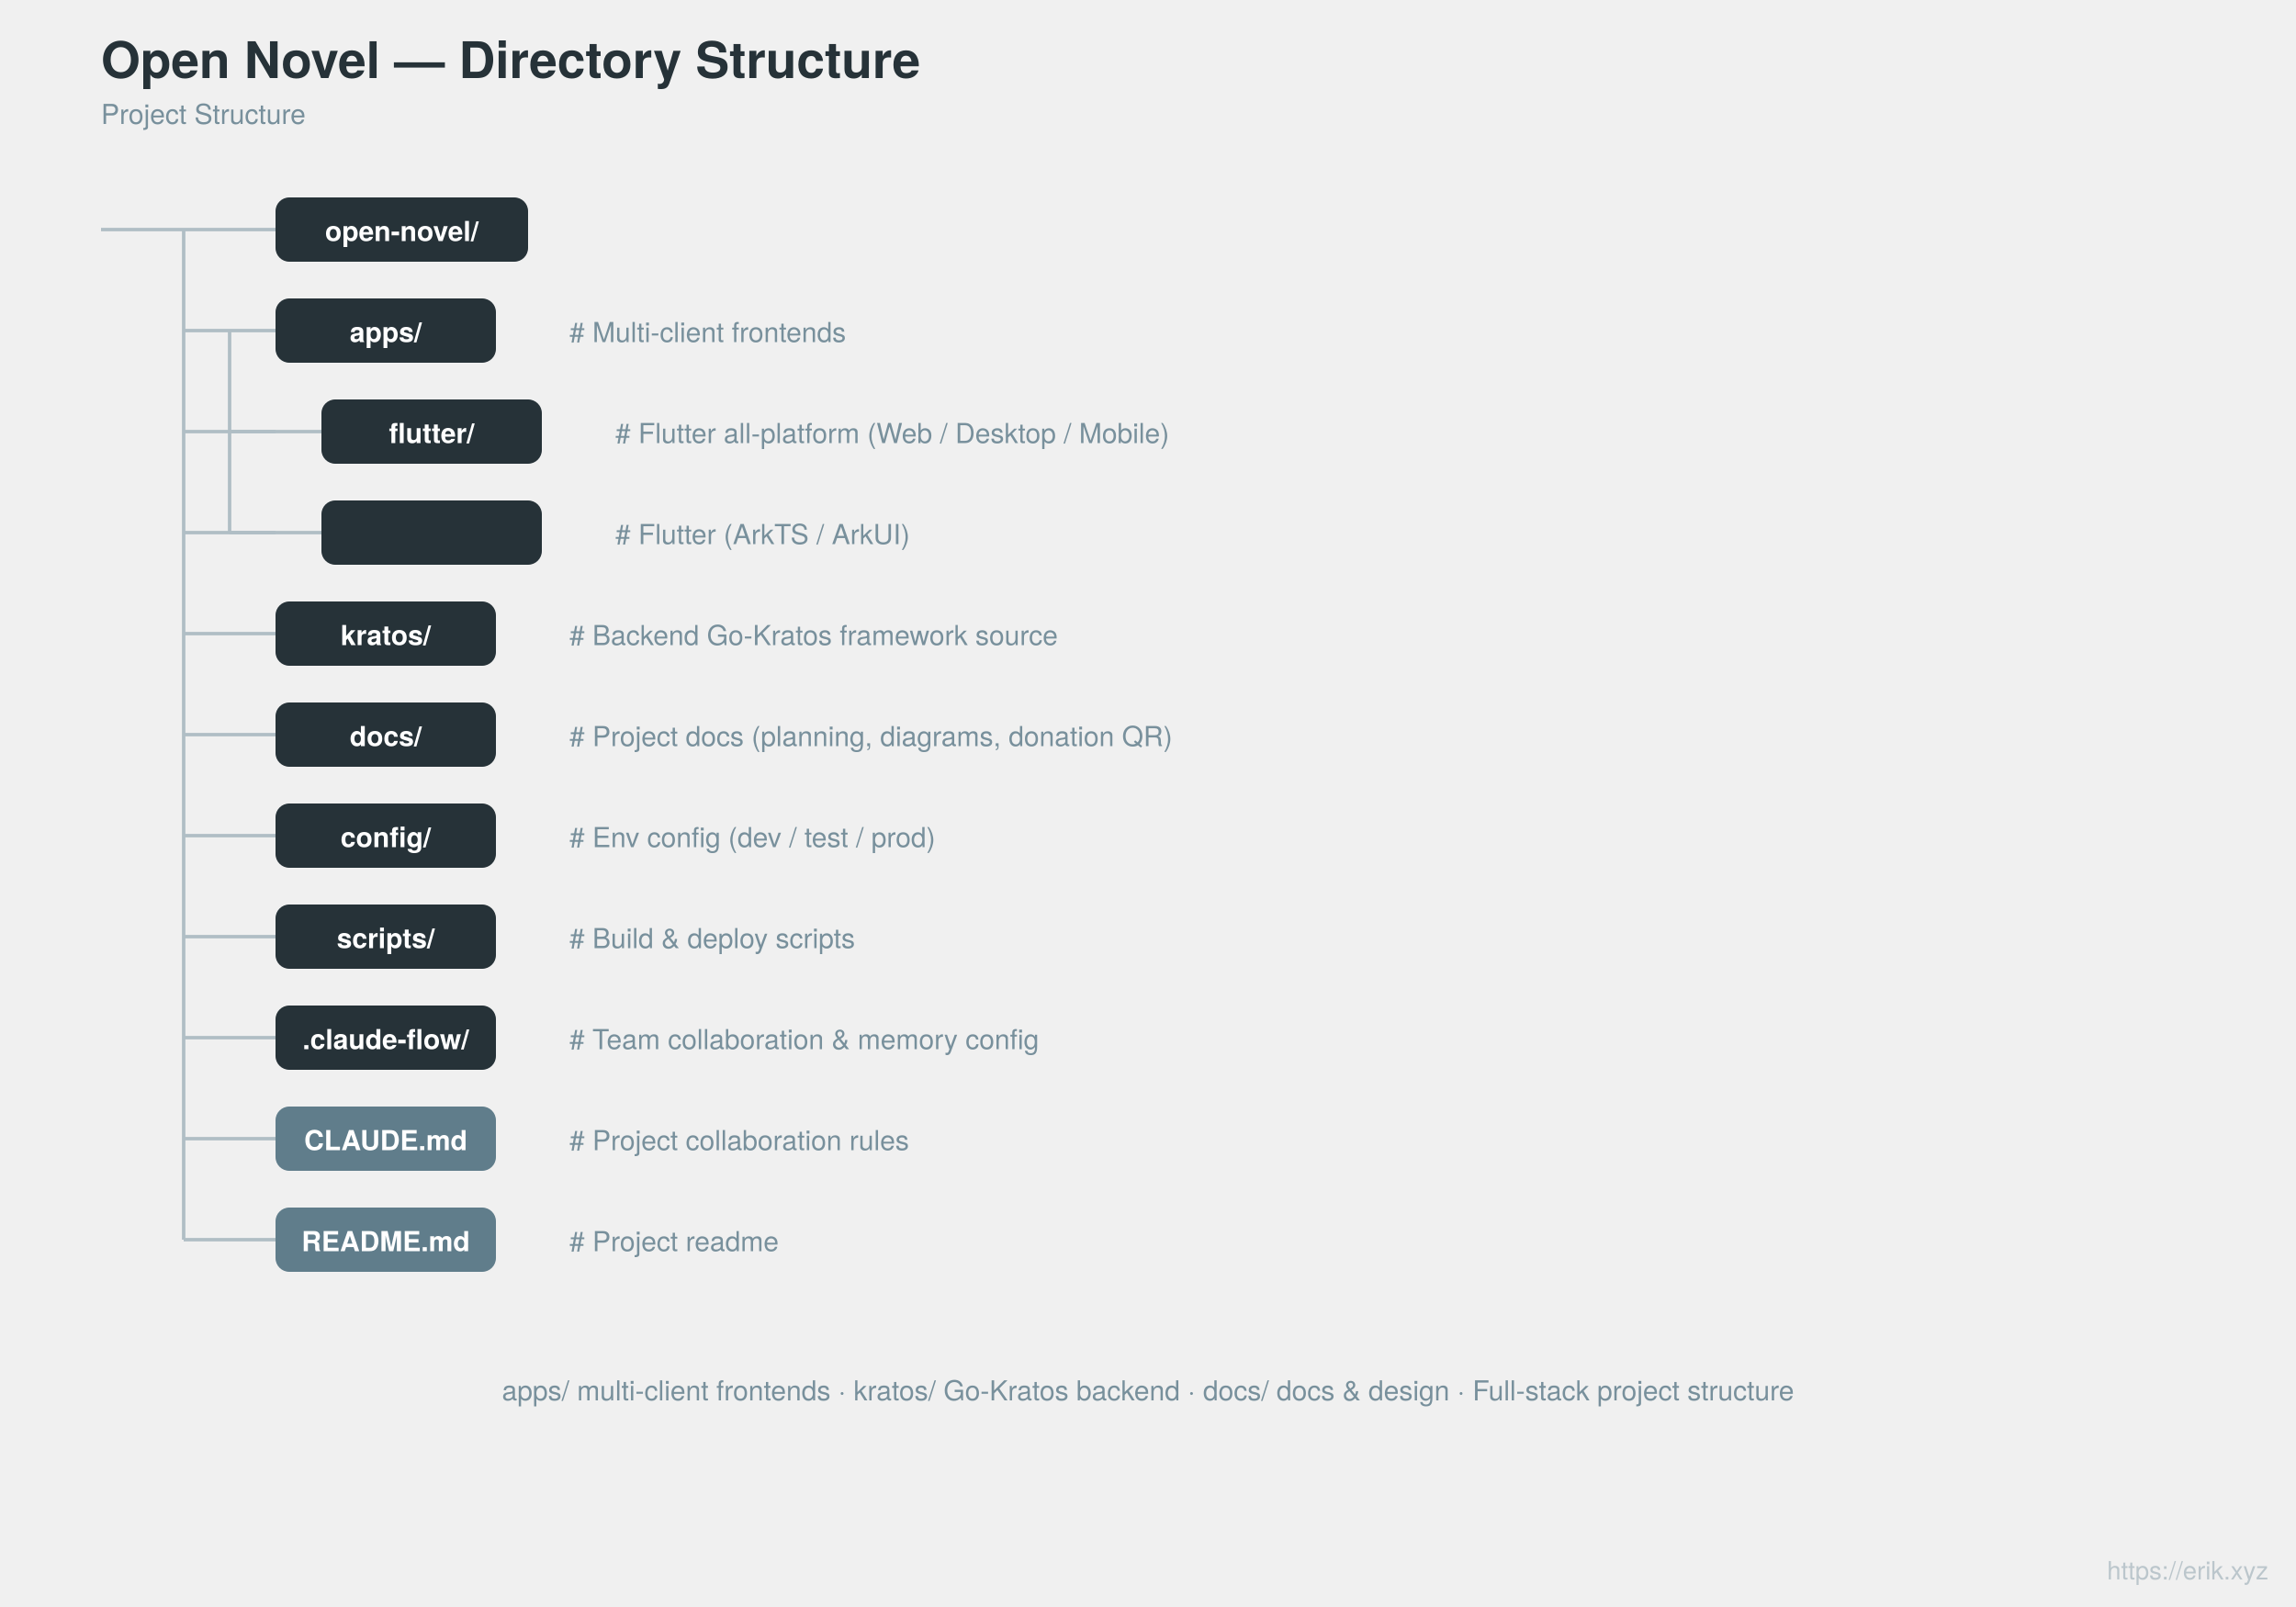
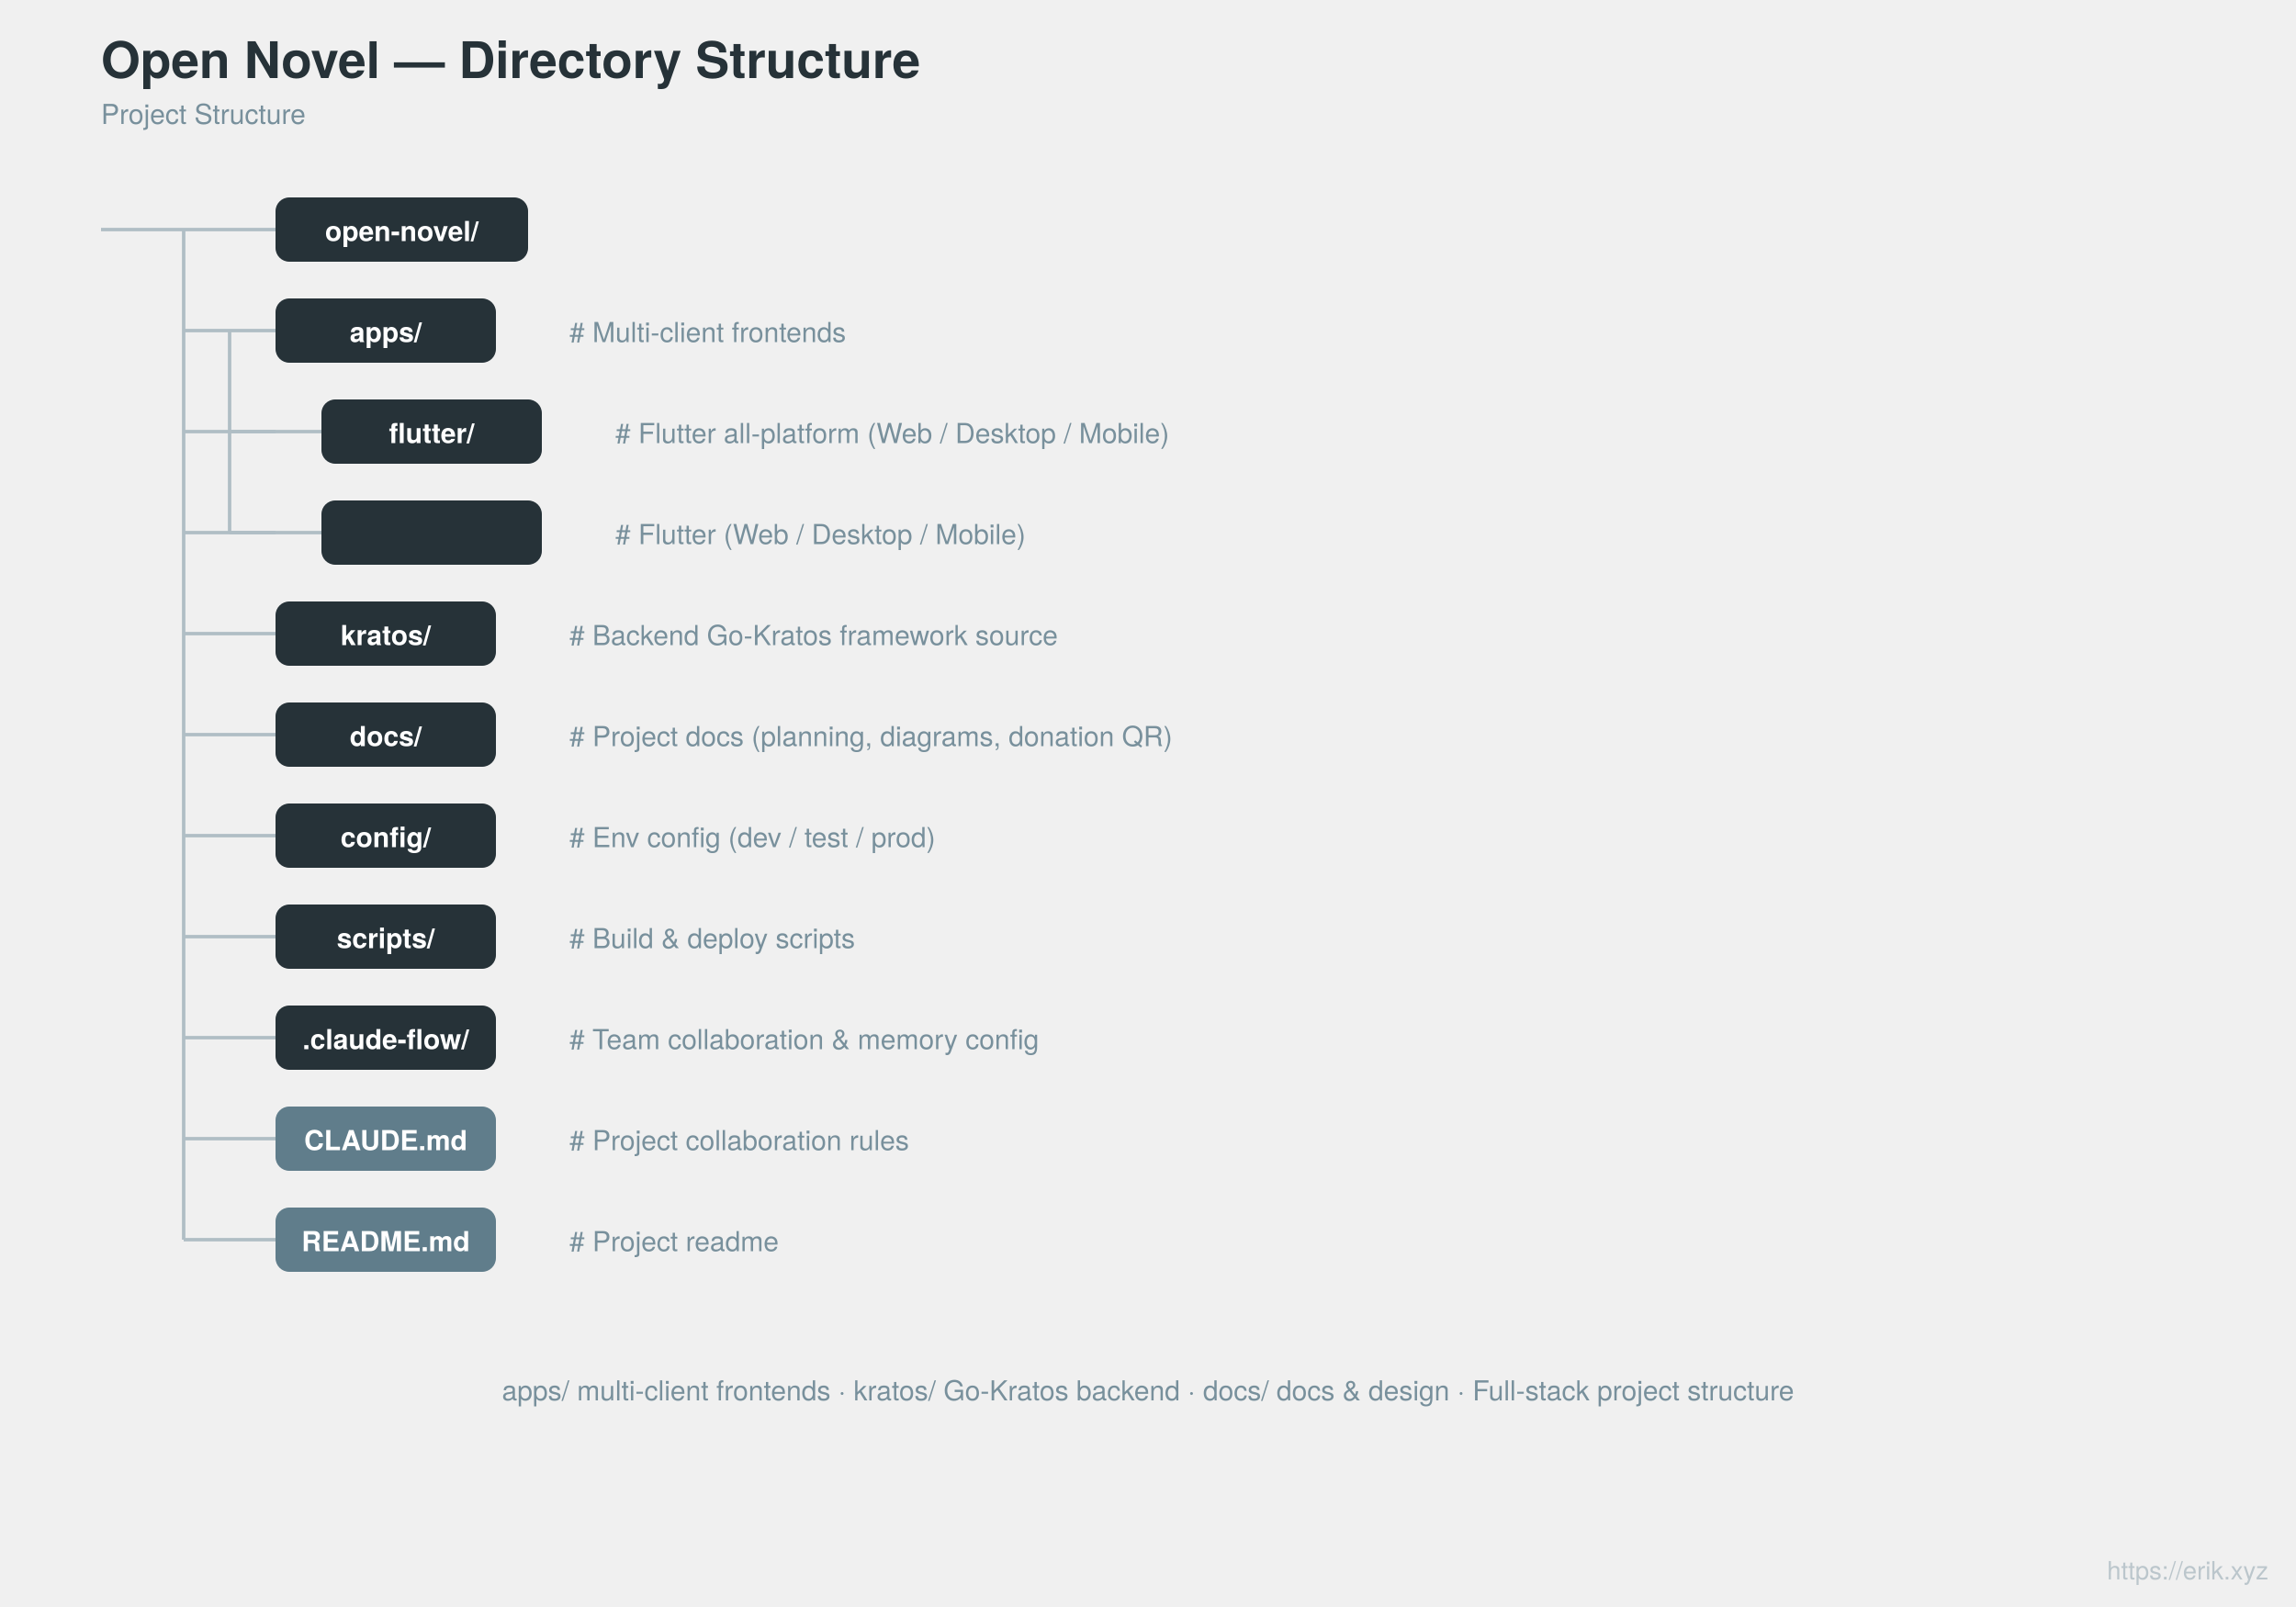
<svg xmlns="http://www.w3.org/2000/svg" width="1000" height="700" viewBox="0 0 1000 700" font-family="'PingFang SC','Microsoft YaHei','Helvetica Neue',sans-serif">
  <text x="44" y="34" font-size="22" font-weight="700" fill="#263238">Open Novel — Directory Structure</text>
  <text x="44" y="54" font-size="12" fill="#78909c">Project Structure</text>
  <g stroke="#b0bec5" stroke-width="1.5">
    <line x1="44" y1="100" x2="120" y2="100" />
    <line x1="80" y1="100" x2="80" y2="540" />
    <line x1="80" y1="144" x2="120" y2="144" />
    <line x1="80" y1="188" x2="120" y2="188" />
    <line x1="80" y1="232" x2="120" y2="232" />
    <line x1="80" y1="276" x2="120" y2="276" />
    <line x1="80" y1="320" x2="120" y2="320" />
    <line x1="80" y1="364" x2="120" y2="364" />
    <line x1="80" y1="408" x2="120" y2="408" />
    <line x1="80" y1="452" x2="120" y2="452" />
    <line x1="80" y1="496" x2="120" y2="496" />
    <line x1="80" y1="540" x2="120" y2="540" />
    <line x1="100" y1="144" x2="100" y2="232" />
    <line x1="100" y1="188" x2="140" y2="188" />
    <line x1="100" y1="232" x2="140" y2="232" />
  </g>
  <rect x="120" y="86" width="110" height="28" rx="6" fill="#263238" />
  <text x="175" y="105" font-size="12" font-weight="700" fill="#ffffff" text-anchor="middle">open-novel/</text>
  <g>
    <rect x="120" y="130" width="96" height="28" rx="6" fill="#263238" />
    <text x="168" y="149" font-size="12" font-weight="700" fill="#ffffff" text-anchor="middle">apps/</text>
    <text x="248" y="149" font-size="12" fill="#78909c"># Multi-client frontends</text>
  </g>
  <g>
    <rect x="120" y="262" width="96" height="28" rx="6" fill="#263238" />
    <text x="168" y="281" font-size="12" font-weight="700" fill="#ffffff" text-anchor="middle">kratos/</text>
    <text x="248" y="281" font-size="12" fill="#78909c"># Backend Go-Kratos framework source</text>
  </g>
  <g>
    <rect x="120" y="306" width="96" height="28" rx="6" fill="#263238" />
    <text x="168" y="325" font-size="12" font-weight="700" fill="#ffffff" text-anchor="middle">docs/</text>
    <text x="248" y="325" font-size="12" fill="#78909c"># Project docs (planning, diagrams, donation QR)</text>
  </g>
  <g>
    <rect x="120" y="350" width="96" height="28" rx="6" fill="#263238" />
    <text x="168" y="369" font-size="12" font-weight="700" fill="#ffffff" text-anchor="middle">config/</text>
    <text x="248" y="369" font-size="12" fill="#78909c"># Env config (dev / test / prod)</text>
  </g>
  <g>
    <rect x="120" y="394" width="96" height="28" rx="6" fill="#263238" />
    <text x="168" y="413" font-size="12" font-weight="700" fill="#ffffff" text-anchor="middle">scripts/</text>
    <text x="248" y="413" font-size="12" fill="#78909c"># Build &amp; deploy scripts</text>
  </g>
  <g>
    <rect x="120" y="438" width="96" height="28" rx="6" fill="#263238" />
    <text x="168" y="457" font-size="12" font-weight="700" fill="#ffffff" text-anchor="middle">.claude-flow/</text>
    <text x="248" y="457" font-size="12" fill="#78909c"># Team collaboration &amp; memory config</text>
  </g>
  <g>
    <rect x="140" y="174" width="96" height="28" rx="6" fill="#263238" />
    <text x="188" y="193" font-size="12" font-weight="700" fill="#ffffff" text-anchor="middle">flutter/</text>
    <text x="268" y="193" font-size="12" fill="#78909c"># Flutter all-platform (Web / Desktop / Mobile)</text>
  </g>
  <g>
    <rect x="140" y="218" width="96" height="28" rx="6" fill="#263238" />
    <text x="188" y="237" font-size="12" font-weight="700" fill="#ffffff" text-anchor="middle" />
-     <text x="268" y="237" font-size="12" fill="#78909c"># Flutter (ArkTS / ArkUI)</text>
+     <text x="268" y="237" font-size="12" fill="#78909c"># Flutter (Web / Desktop / Mobile)</text>
  </g>
  <g>
    <rect x="120" y="482" width="96" height="28" rx="6" fill="#607d8b" />
    <text x="168" y="501" font-size="12" font-weight="700" fill="#ffffff" text-anchor="middle">CLAUDE.md</text>
    <text x="248" y="501" font-size="12" fill="#78909c"># Project collaboration rules</text>
  </g>
  <g>
    <rect x="120" y="526" width="96" height="28" rx="6" fill="#607d8b" />
    <text x="168" y="545" font-size="12" font-weight="700" fill="#ffffff" text-anchor="middle">README.md</text>
    <text x="248" y="545" font-size="12" fill="#78909c"># Project readme</text>
  </g>
  <text x="500" y="610" font-size="12" fill="#78909c" text-anchor="middle">apps/ multi-client frontends · kratos/ Go-Kratos backend · docs/ docs &amp; design · Full-stack project structure</text>
  <text x="988" y="688" font-size="11" fill="#90a4ae" opacity="0.55" text-anchor="end">https://erik.xyz</text>
</svg>
